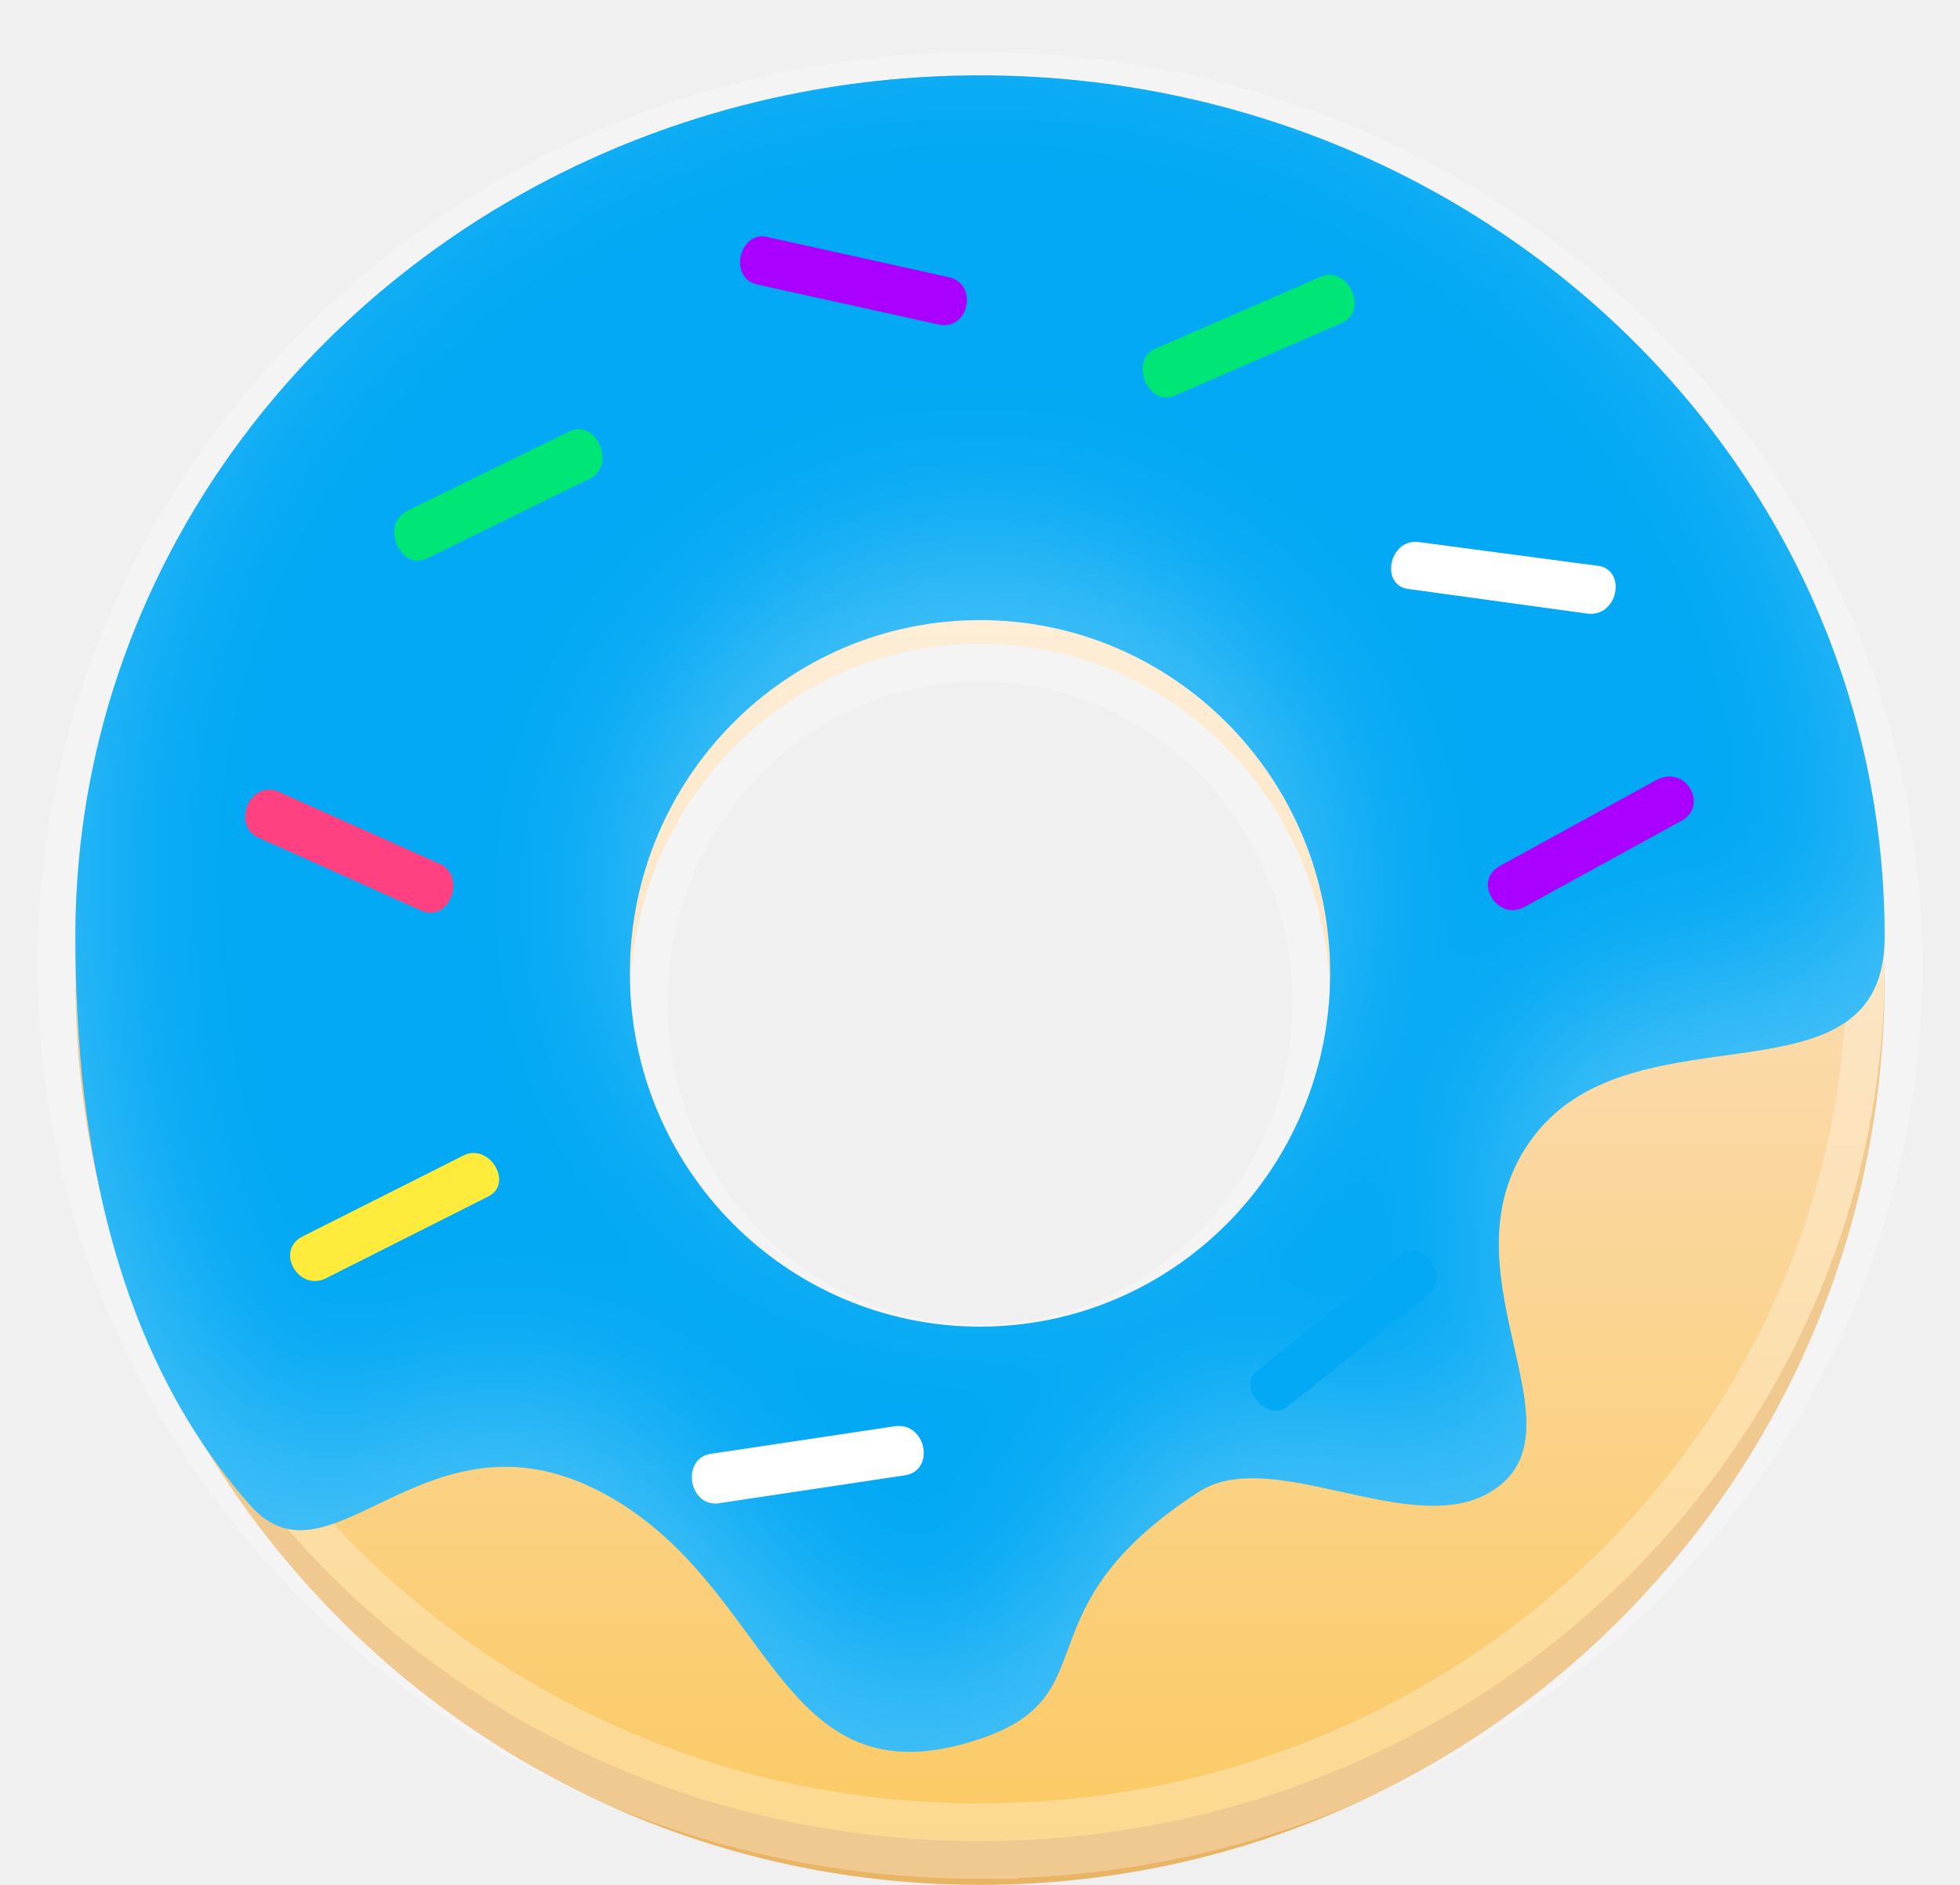
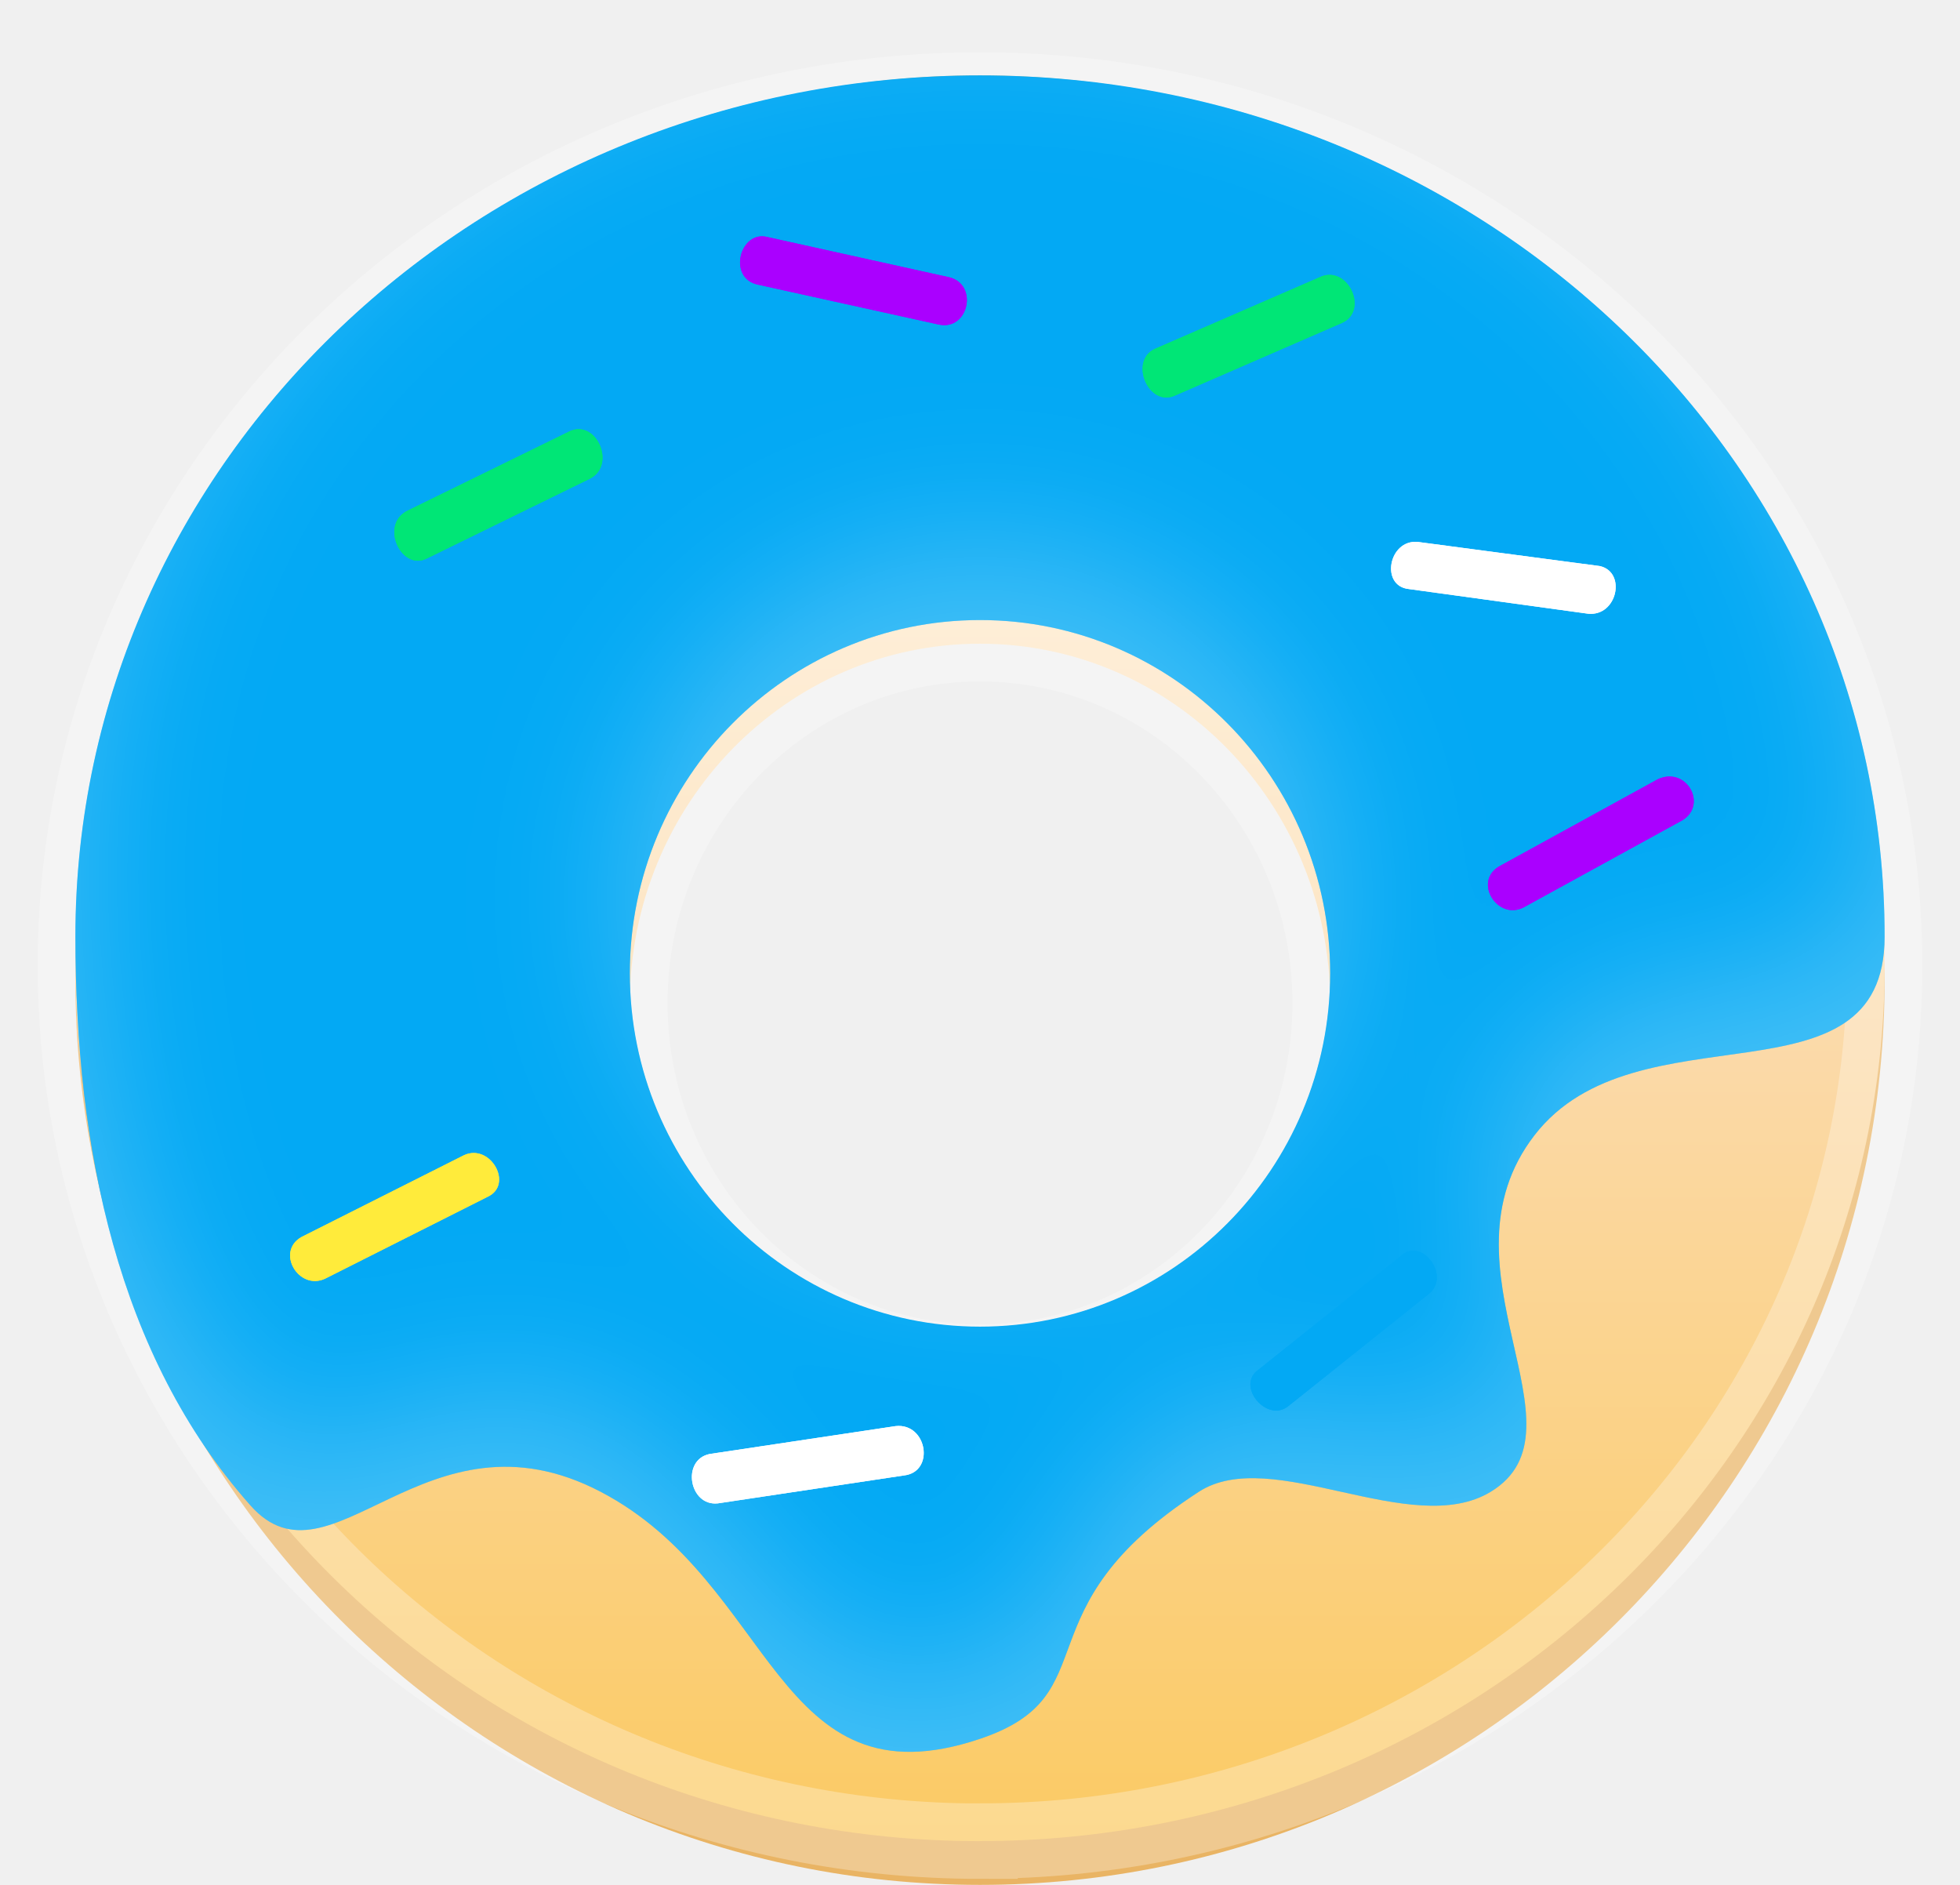
<svg xmlns="http://www.w3.org/2000/svg" xmlns:xlink="http://www.w3.org/1999/xlink" width="26" height="25" viewBox="0 0 26 25">
  <defs>
    <linearGradient id="a" x1="50%" x2="50%" y1="0%" y2="100%">
      <stop offset="0%" stop-color="#FFF8EE" />
      <stop offset="55.675%" stop-color="#FBD9A7" />
      <stop offset="100%" stop-color="#FBCA63" />
    </linearGradient>
    <path id="b" d="M12 22.063c-2.726.917-2.71-2.064-5.032-3.277-2.323-1.214-3.577 1.386-4.645.182C.559 16.979 0 14.228 0 11.422 0 5.114 5.373 0 12 0s12 5.114 12 11.422c0 2.332-3.29.879-4.645 2.636-1.355 1.757.774 3.905-.58 4.728-1.051.638-2.904-.628-3.872 0-2.422 1.57-1.161 2.691-2.903 3.277zm0-5.467c2.565 0 4.645-2.098 4.645-4.686S14.565 7.224 12 7.224c-2.565 0-4.645 2.098-4.645 4.686s2.08 4.686 4.645 4.686z" />
    <filter id="c" width="112.5%" height="113.5%" x="-6.3%" y="-6.7%" filterUnits="objectBoundingBox">
      <feGaussianBlur in="SourceAlpha" result="shadowBlurInner1" stdDeviation="1" />
      <feOffset dy="-1" in="shadowBlurInner1" result="shadowOffsetInner1" />
      <feComposite in="shadowOffsetInner1" in2="SourceAlpha" k2="-1" k3="1" operator="arithmetic" result="shadowInnerInner1" />
      <feColorMatrix in="shadowInnerInner1" values="0 0 0 0 1 0 0 0 0 1 0 0 0 0 1 0 0 0 0.256 0" />
    </filter>
  </defs>
  <g fill="none" fill-rule="evenodd">
    <path fill="#E9B464" d="M1.003 12.751L1 13c0 6.627 5.373 12 12 12s12-5.373 12-12c0-.083 0-.166-.003-.249-.132 6.145-5.453 11.088-11.997 11.088S1.135 18.896 1.003 12.75zm3.599-8.322A11.961 11.961 0 0 1 13 1c3.27 0 6.234 1.308 8.398 3.429C19.234 2.427 16.27 1.194 13 1.194c-3.27 0-6.234 1.233-8.398 3.235z" />
    <path fill="url(#a)" stroke="#FFF" stroke-opacity=".283" d="M12 23.42c-6.627 0-12-5.2-12-11.614C0 5.393 5.373.194 12 .194s12 5.199 12 11.612c0 6.414-5.373 11.613-12 11.613zm0-6.353c2.565 0 4.645-2.133 4.645-4.764 0-2.632-2.08-4.765-4.645-4.765-2.565 0-4.645 2.133-4.645 4.765 0 2.631 2.08 4.764 4.645 4.764z" transform="translate(1 1)" />
    <g transform="translate(1 1)">
      <use fill="#03A9F4" xlink:href="#b" />
      <use fill="#000" filter="url(#c)" xlink:href="#b" />
    </g>
-     <path fill="#03A9F4" fill-rule="nonzero" d="M18.961 17.156l-1.865 1.489c-.286.243-.72-.273-.391-.487l1.864-1.489c.28-.28.679.244.392.487" />
-     <path fill="#FFF" fill-rule="nonzero" d="M21.067 8.14l-2.376-.327c-.387-.038-.27-.663.118-.625l2.413.32c.356.08.232.67-.155.632" />
-     <path fill="#FFEB3B" fill-rule="nonzero" d="M6.468 15.874L4.312 16.96c-.35.162-.658-.357-.313-.553l2.156-1.085c.35-.162.663.39.313.552" />
-     <path fill="#A0F" fill-rule="nonzero" d="M12.451 4.304l-2.403-.53c-.401-.09-.23-.724.132-.63l2.404.532c.4.088.268.717-.133.628" />
-     <path fill="#FF4081" fill-rule="nonzero" d="M5.587 12.077l-2.169-.972c-.337-.169-.112-.742.26-.612l2.17.971c.337.17.113.78-.261.613" />
-     <path fill="#A0F" fill-rule="nonzero" d="M22.32 10.878l-2.11 1.158c-.343.174-.667-.333-.33-.541l2.109-1.158c.38-.18.667.333.331.541" />
-     <path fill="#FFF" fill-rule="nonzero" d="M11.988 19.57l-2.466.37c-.382.04-.485-.579-.108-.655l2.467-.37c.419-.045.526.611.107.655" />
-     <path fill="#00E676" fill-rule="nonzero" d="M17.802 4.283l-2.217.964c-.351.158-.613-.463-.262-.621l2.218-.964c.355-.12.612.463.261.621M7.831 6.346L5.667 7.405c-.341.18-.638-.446-.26-.632L7.57 5.714c.349-.14.602.452.261.632" />
+     <path id="1" fill="#03A9F4" fill-rule="nonzero" x="" d="M18.961 17.156l-1.865 1.489c-.286.243-.72-.273-.391-.487l1.864-1.489c.28-.28.679.244.392.487" />
+     <path id="2" fill="#FFF" fill-rule="nonzero" d="M21.067 8.14l-2.376-.327c-.387-.038-.27-.663.118-.625l2.413.32c.356.08.232.67-.155.632" />
+     <path id="3" fill="#FFEB3B" fill-rule="nonzero" d="M6.468 15.874L4.312 16.96c-.35.162-.658-.357-.313-.553l2.156-1.085c.35-.162.663.39.313.552" />
+     <path id="4" fill="#A0F" fill-rule="nonzero" d="M12.451 4.304l-2.403-.53c-.401-.09-.23-.724.132-.63l2.404.532c.4.088.268.717-.133.628" />
+     <path id="5" fill="#03A9F4" fill-rule="nonzero" d="M5.587 12.077l-2.169-.972c-.337-.169-.112-.742.26-.612l2.17.971c.337.17.113.78-.261.613" />
+     <path id="6" fill="#A0F" fill-rule="nonzero" d="M22.32 10.878l-2.11 1.158c-.343.174-.667-.333-.33-.541l2.109-1.158c.38-.18.667.333.331.541" />
+     <path id="7" fill="#FFF" fill-rule="nonzero" d="M11.988 19.57l-2.466.37c-.382.04-.485-.579-.108-.655l2.467-.37c.419-.045.526.611.107.655" />
+     <path id="8" fill="#00E676" fill-rule="nonzero" d="M17.802 4.283l-2.217.964c-.351.158-.613-.463-.262-.621l2.218-.964c.355-.12.612.463.261.621M7.831 6.346L5.667 7.405c-.341.18-.638-.446-.26-.632L7.57 5.714c.349-.14.602.452.261.632" />
+     <use xlink:href="#1" />
+     <use xlink:href="#2" />
+     <use xlink:href="#3" />
+     <use xlink:href="#4" />
+     <use xlink:href="#5" />
+     <use xlink:href="#6" />
+     <use xlink:href="#7" />
+     <use xlink:href="#8" />
  </g>
</svg>
